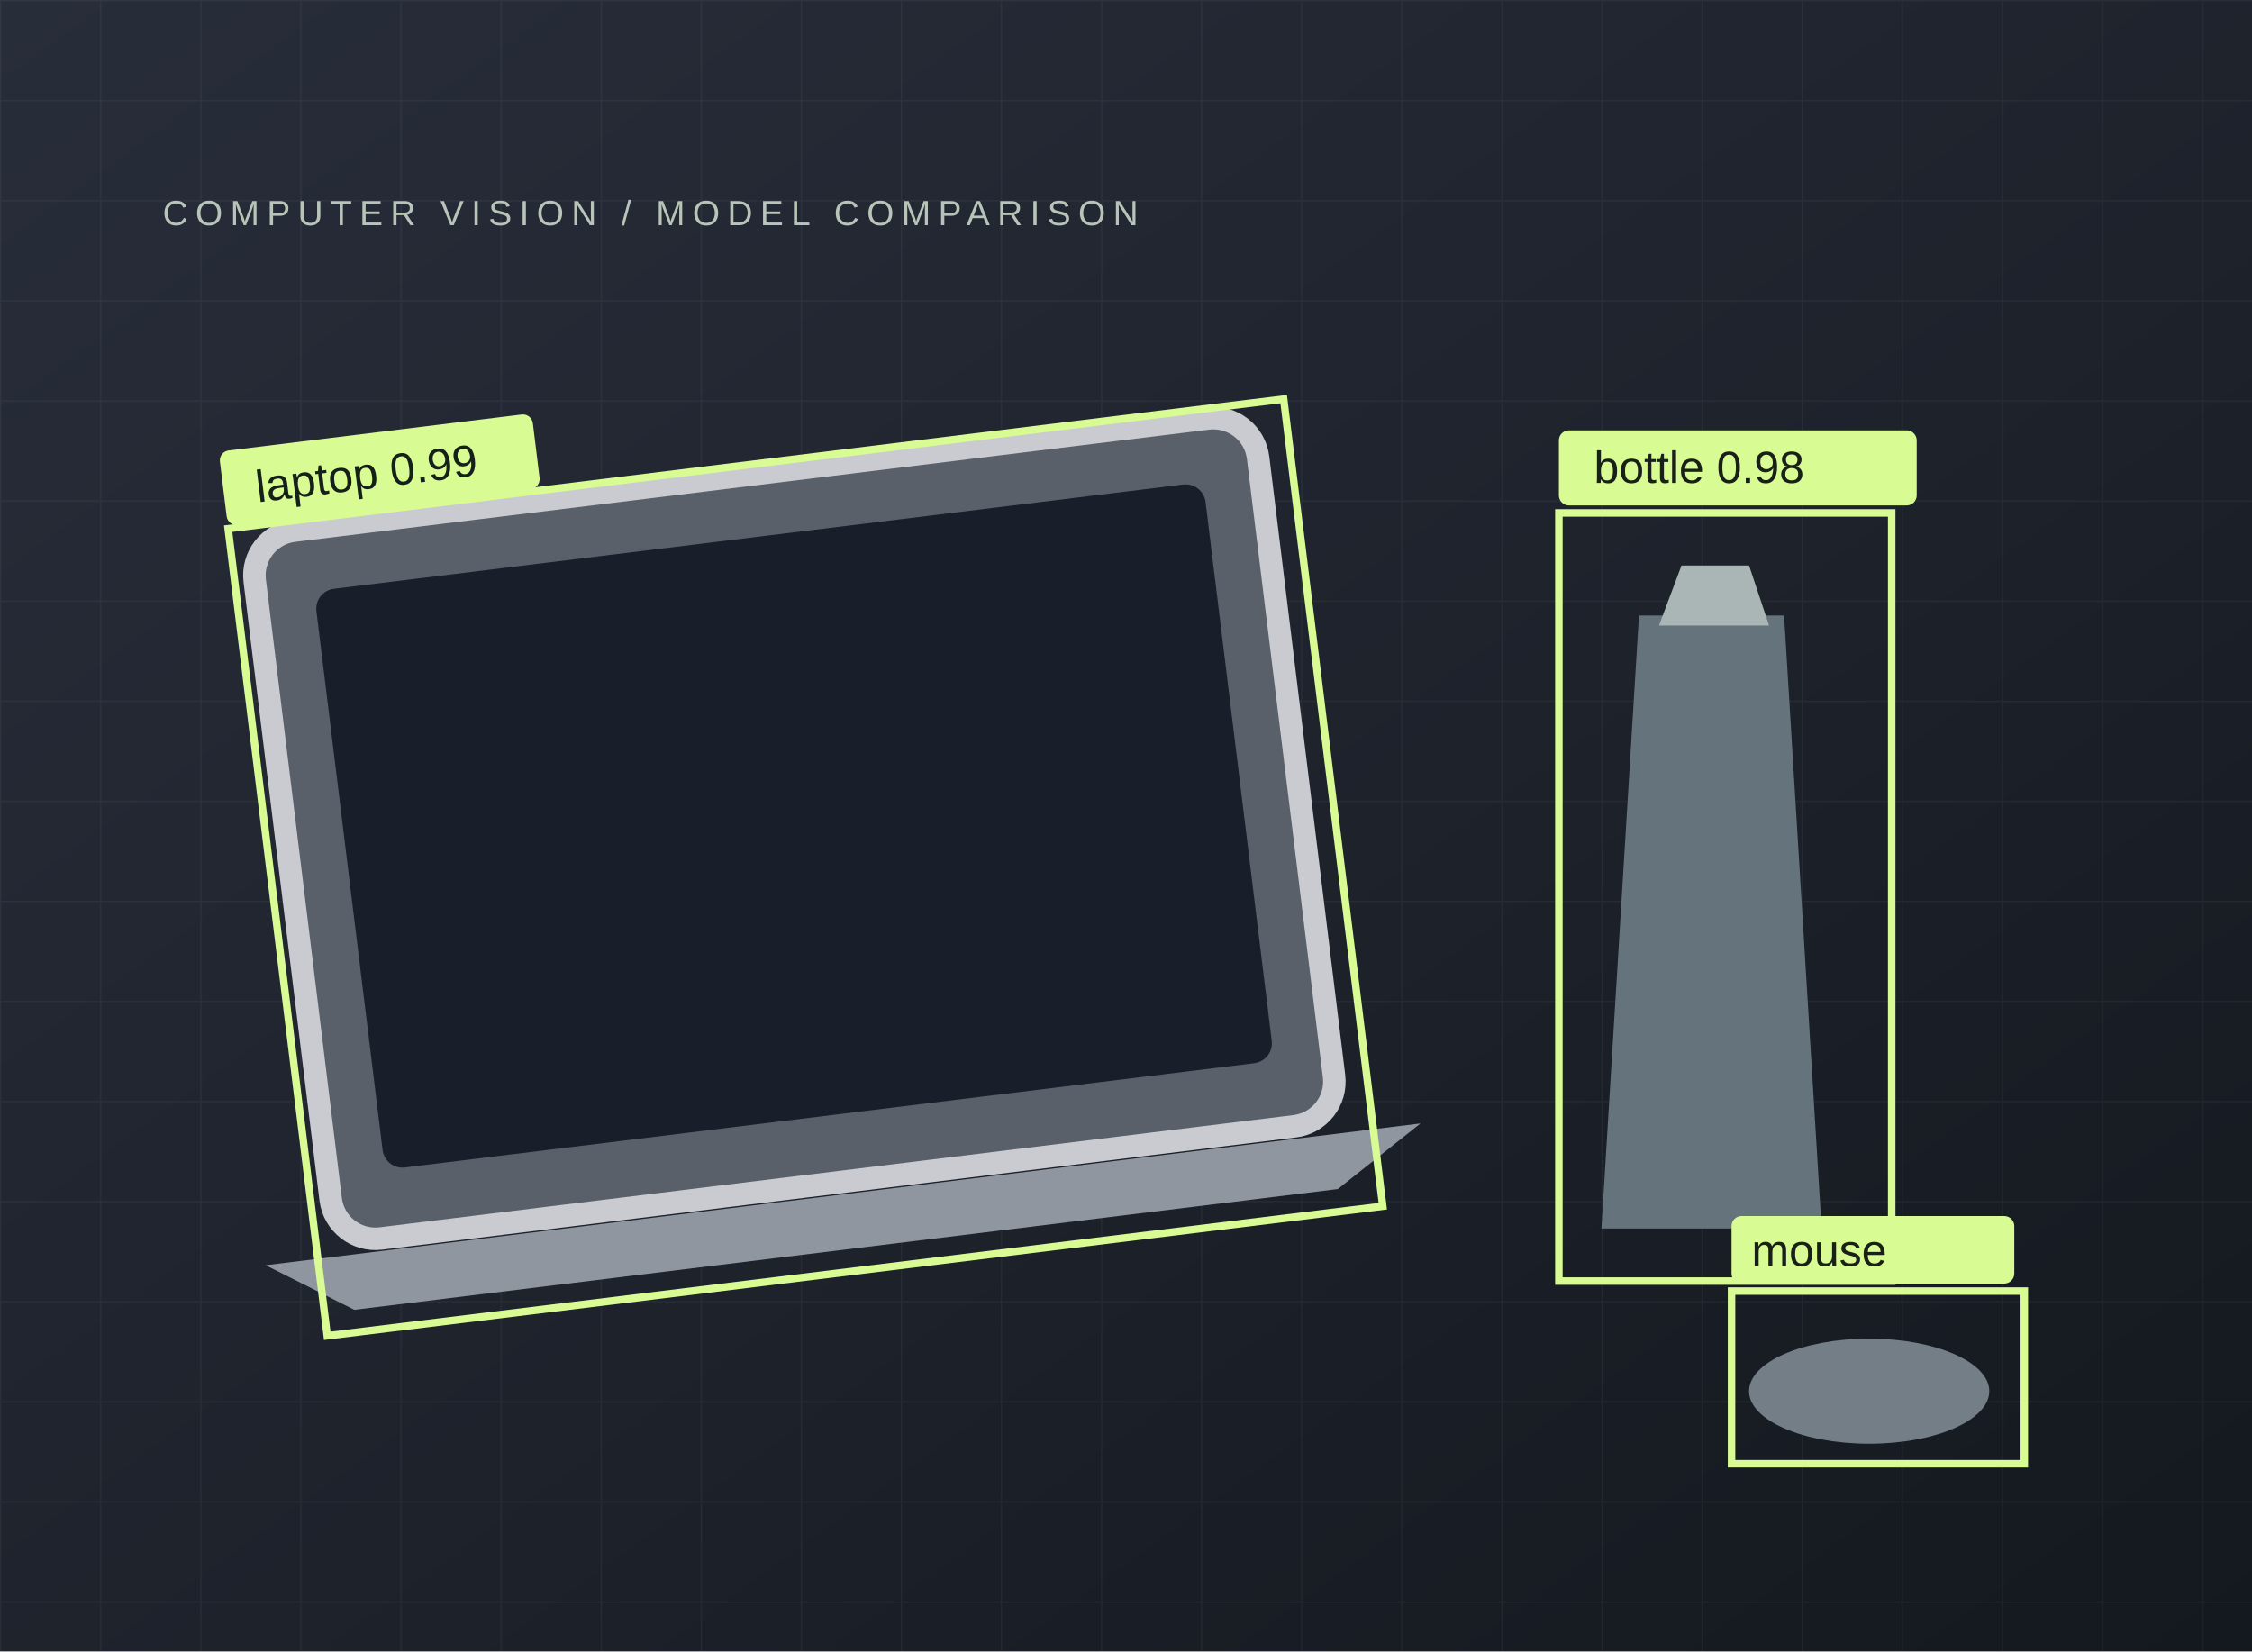
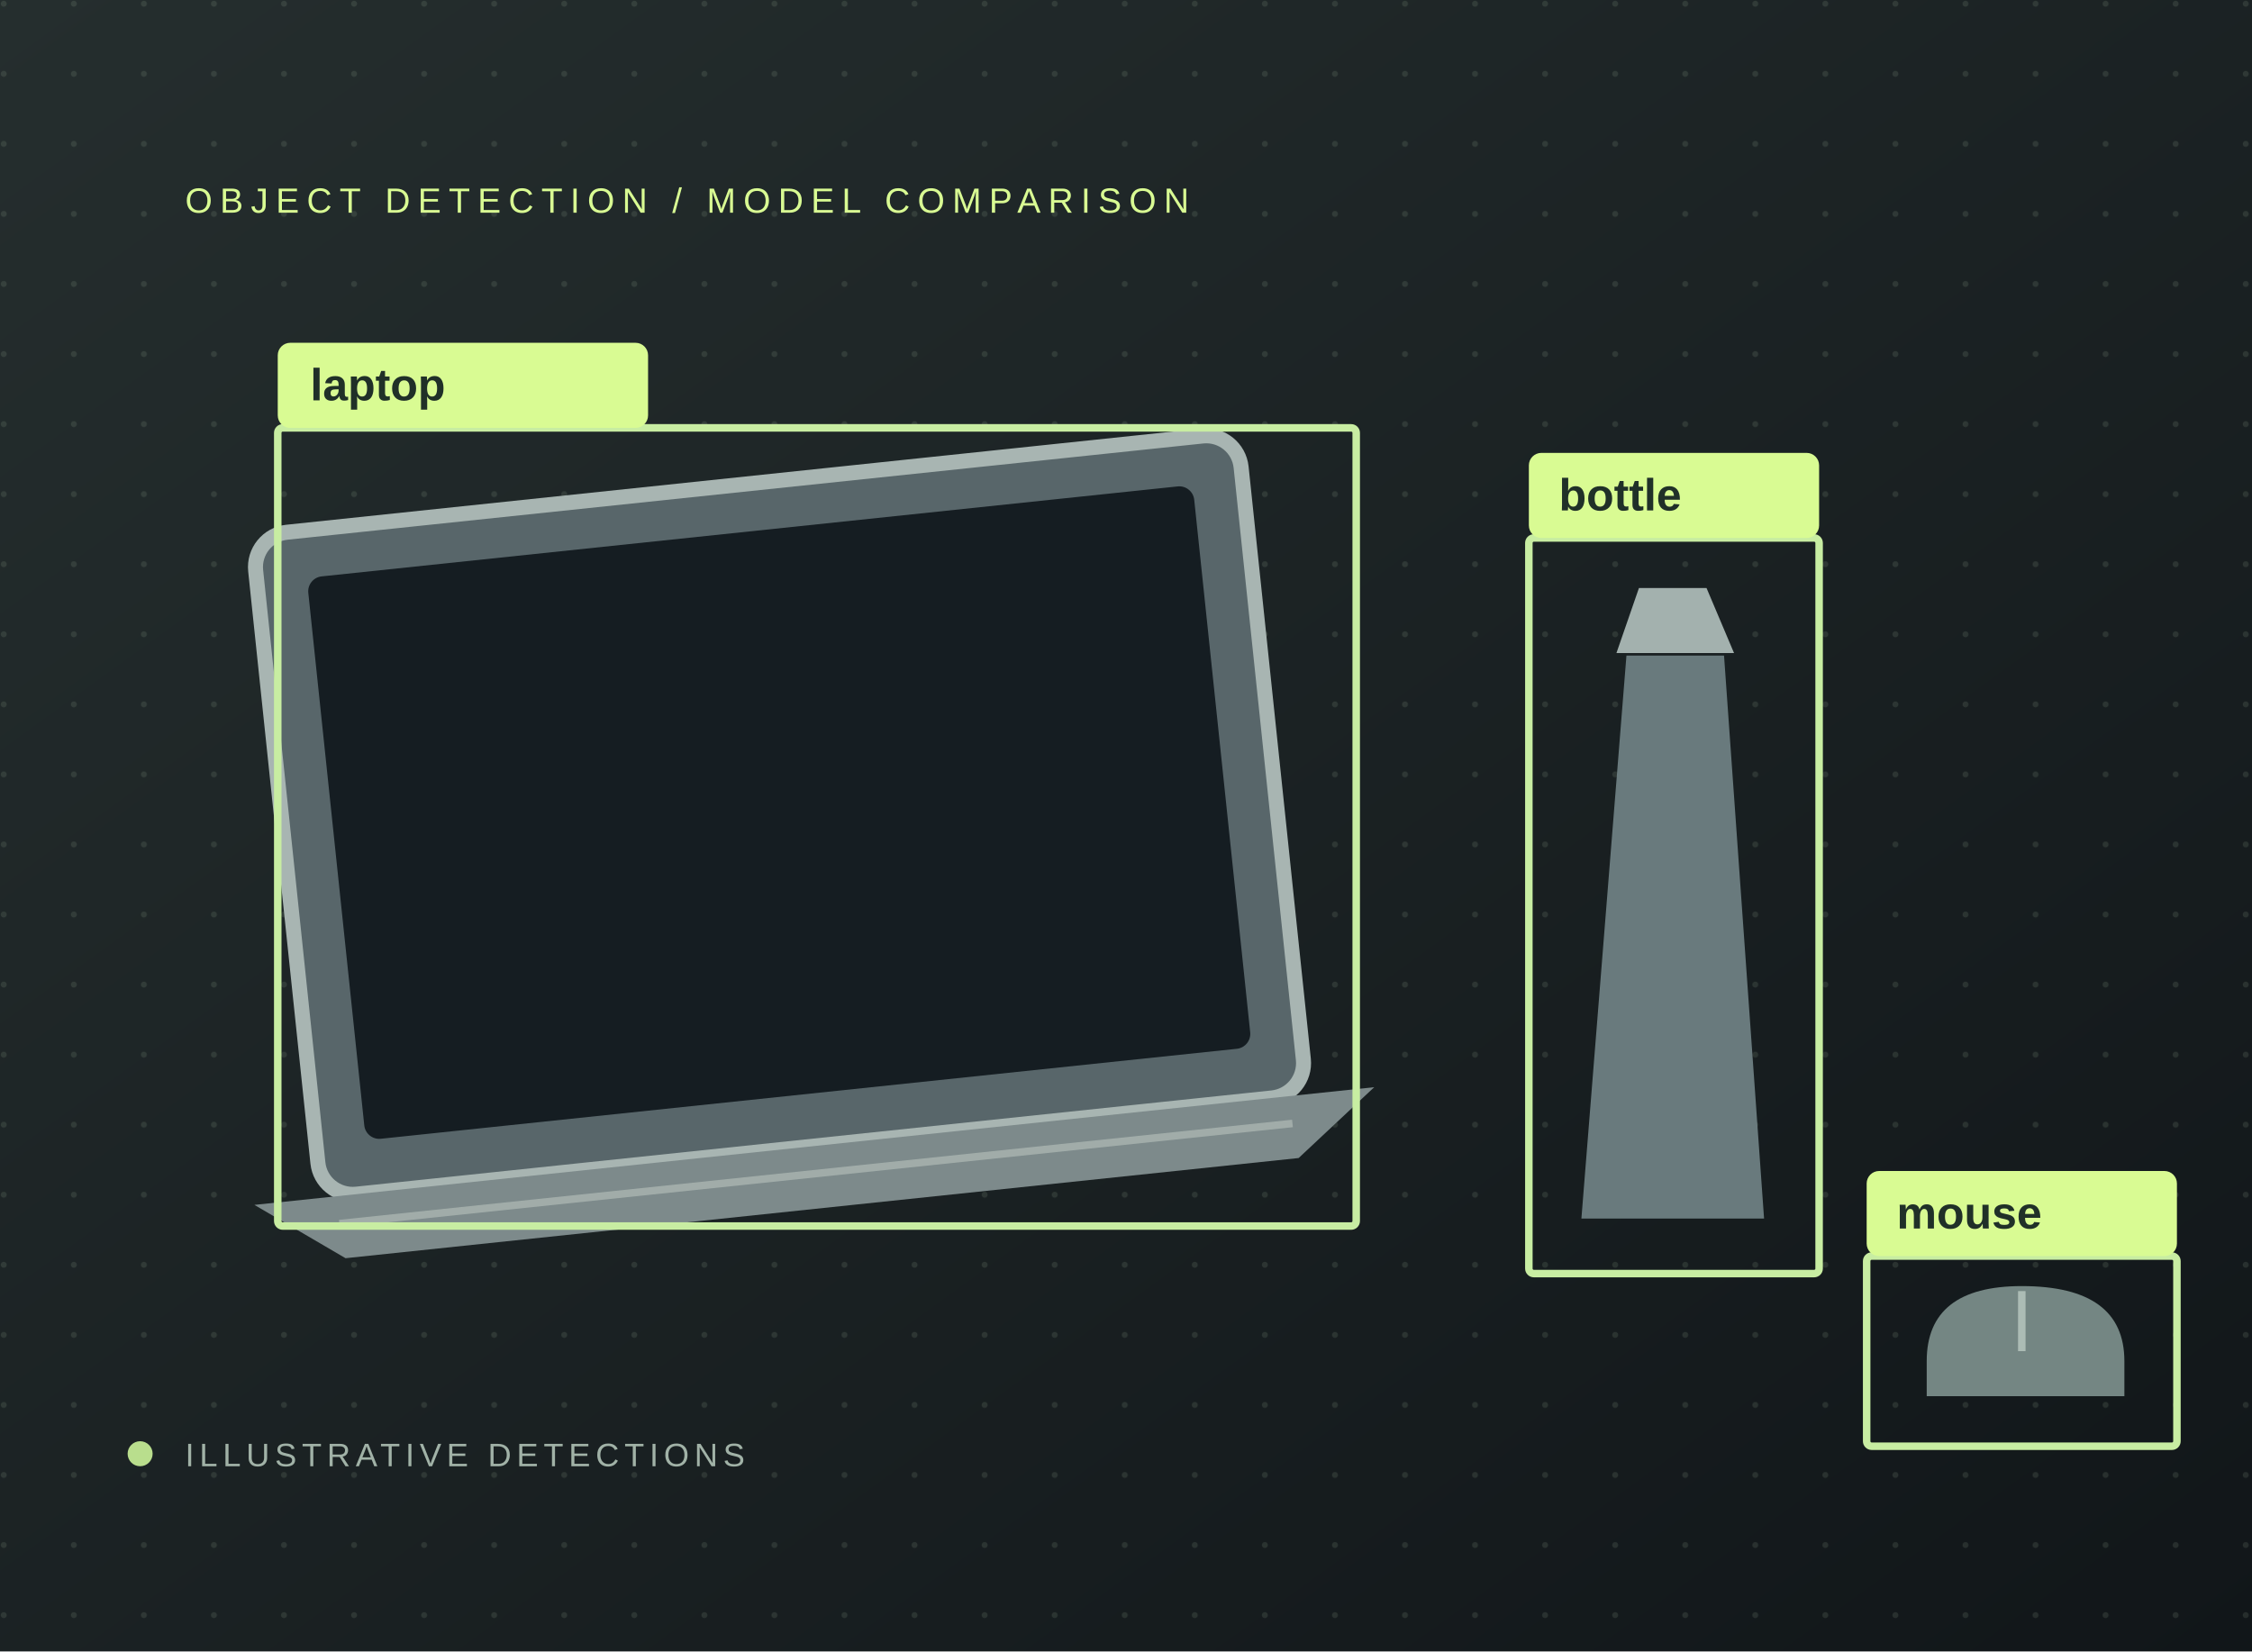
<svg xmlns="http://www.w3.org/2000/svg" viewBox="0 0 900 660" role="img" aria-labelledby="title desc">
  <defs>
-     <linearGradient id="b" x2="1" y2="1">
-       <stop stop-color="#282d3a" />
-       <stop offset="1" stop-color="#14191f" />
+     <linearGradient id="bg" x1="0" y1="0" x2="1" y2="1">
+       <stop stop-color="#252e2e" />
+       <stop offset="1" stop-color="#111619" />
    </linearGradient>
-     <pattern id="grid" width="40" height="40" patternUnits="userSpaceOnUse">
-       <path d="M40 0H0V40" fill="none" stroke="#fff" opacity=".05" />
+     <pattern id="dots" width="28" height="28" patternUnits="userSpaceOnUse">
+       <circle cx="1.5" cy="1.5" r="1.2" fill="#c6e1bd" opacity=".12" />
    </pattern>
  </defs>
-   <rect width="900" height="660" fill="url(#b)" />
-   <rect width="900" height="660" fill="url(#grid)" />
-   <g transform="rotate(-7 430 345)">
-     <rect x="118" y="175" width="404" height="285" rx="18" fill="#59606a" stroke="#c9cbd1" stroke-width="9" />
-     <rect x="141" y="200" width="358" height="233" rx="8" fill="#181e2a" />
-     <path d="M89 465h465l-36 22H122Z" fill="#8f96a0" />
-     <rect x="110" y="171" width="425" height="325" fill="none" stroke="#d9fb93" stroke-width="3" />
-     <rect x="110" y="140" width="126" height="30" rx="4" fill="#d9fb93" />
-     <text x="123" y="162" font-size="18" font-family="Arial" fill="#152118">laptop 0.99</text>
+   <rect width="900" height="660" fill="url(#bg)" />
+   <rect width="900" height="660" fill="url(#dots)" />
+   <text x="74" y="85" font-family="Arial, sans-serif" font-size="14" letter-spacing="3" fill="#d9fb93">OBJECT DETECTION / MODEL COMPARISON</text>
+   <g transform="rotate(-6 330 358)">
+     <rect x="117" y="191" width="396" height="266" rx="14" fill="#58666a" stroke="#a8b5b2" stroke-width="6" />
+     <rect x="137" y="210" width="356" height="226" rx="6" fill="#151d22" />
+     <path d="M90 457 H540 L507 482 H124 Z" fill="#7d8a8b" />
+     <path d="M123 468 H506" fill="none" stroke="#b0bbb6" stroke-width="3" opacity=".7" />
  </g>
-   <g>
-     <path d="M655 246h58l15 245H640Z" fill="#65737d" />
-     <path d="M672 226h27l8 24h-44Z" fill="#aab5b5" />
-     <rect x="623" y="205" width="133" height="307" fill="none" stroke="#d9fb93" stroke-width="3" />
-     <rect x="623" y="172" width="143" height="30" rx="4" fill="#d9fb93" />
-     <text x="637" y="193" font-family="Arial" font-size="18" fill="#182018">bottle 0.98</text>
+   <g fill="none" stroke="#c8eda2" stroke-width="3">
+     <rect x="111" y="171" width="431" height="319" rx="2" />
+     <rect x="611" y="215" width="116" height="294" rx="2" />
+     <rect x="746" y="502" width="124" height="76" rx="2" />
  </g>
-   <g>
-     <ellipse cx="747" cy="556" rx="48" ry="21" fill="#747e87" />
-     <rect x="692" y="516" width="117" height="69" fill="none" stroke="#d9fb93" stroke-width="3" />
-     <rect x="692" y="486" width="113" height="27" rx="4" fill="#d9fb93" />
-     <text x="700" y="506" font-family="Arial" font-size="18" fill="#182018">mouse</text>
-   </g>
-   <text x="65" y="90" font-size="14" letter-spacing="3" font-family="Arial" fill="#b9c4b9">COMPUTER VISION / MODEL COMPARISON</text>
+   <rect x="111" y="137" width="148" height="34" rx="5" fill="#d9fb93" />
+   <text x="124" y="160" font-family="Arial, sans-serif" font-size="18" font-weight="600" fill="#203028">laptop</text>
+   <path d="M650 262 H689 L705 487 H632 Z" fill="#697a7d" />
+   <path d="M655 235 H682 L693 261 H646 Z" fill="#a3b1ae" />
+   <rect x="611" y="181" width="116" height="34" rx="5" fill="#d9fb93" />
+   <text x="623" y="204" font-family="Arial, sans-serif" font-size="18" font-weight="600" fill="#203028">bottle</text>
+   <path d="M770 544 Q770 514 808 514 Q849 514 849 544 V558 H770 Z" fill="#748683" />
+   <path d="M808 516 V540" stroke="#acbcb5" stroke-width="3" />
+   <rect x="746" y="468" width="124" height="34" rx="5" fill="#d9fb93" />
+   <text x="758" y="491" font-family="Arial, sans-serif" font-size="18" font-weight="600" fill="#203028">mouse</text>
+   <text x="74" y="586" font-family="Arial, sans-serif" font-size="13" letter-spacing="2.1" fill="#a1b2a7">ILLUSTRATIVE DETECTIONS</text>
+   <circle cx="56" cy="581" r="5" fill="#b9de8d" />
</svg>
